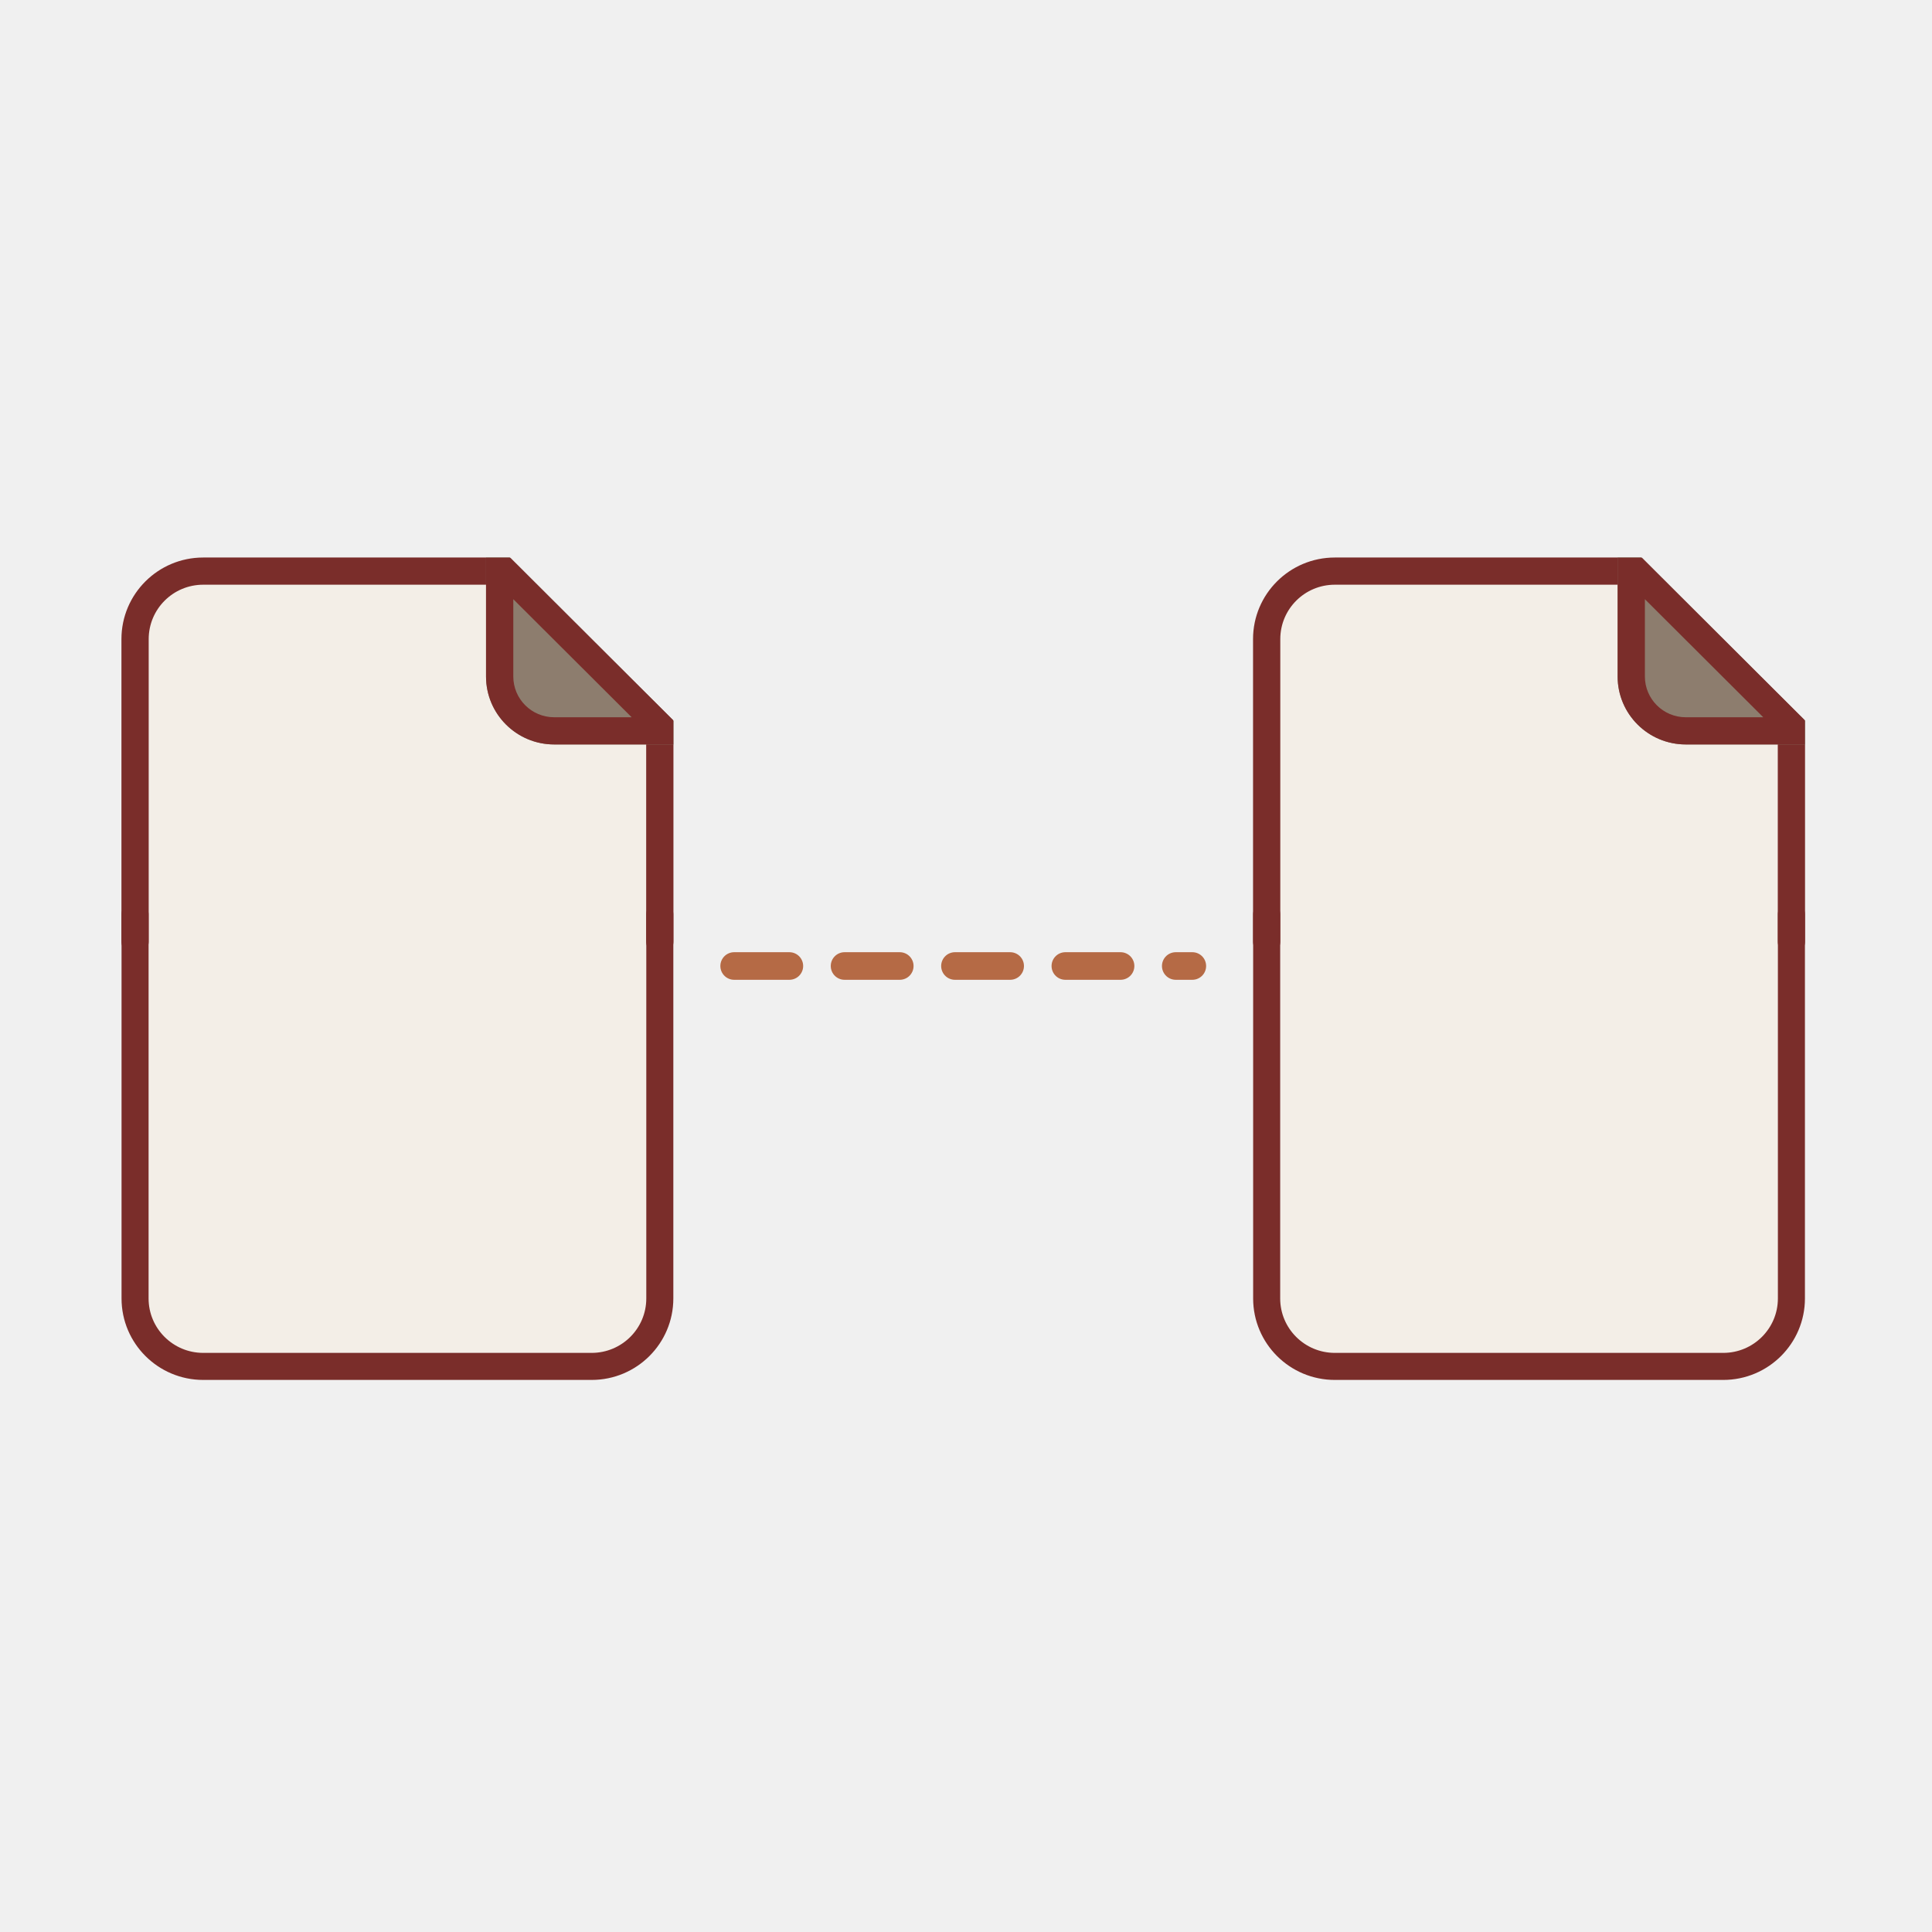
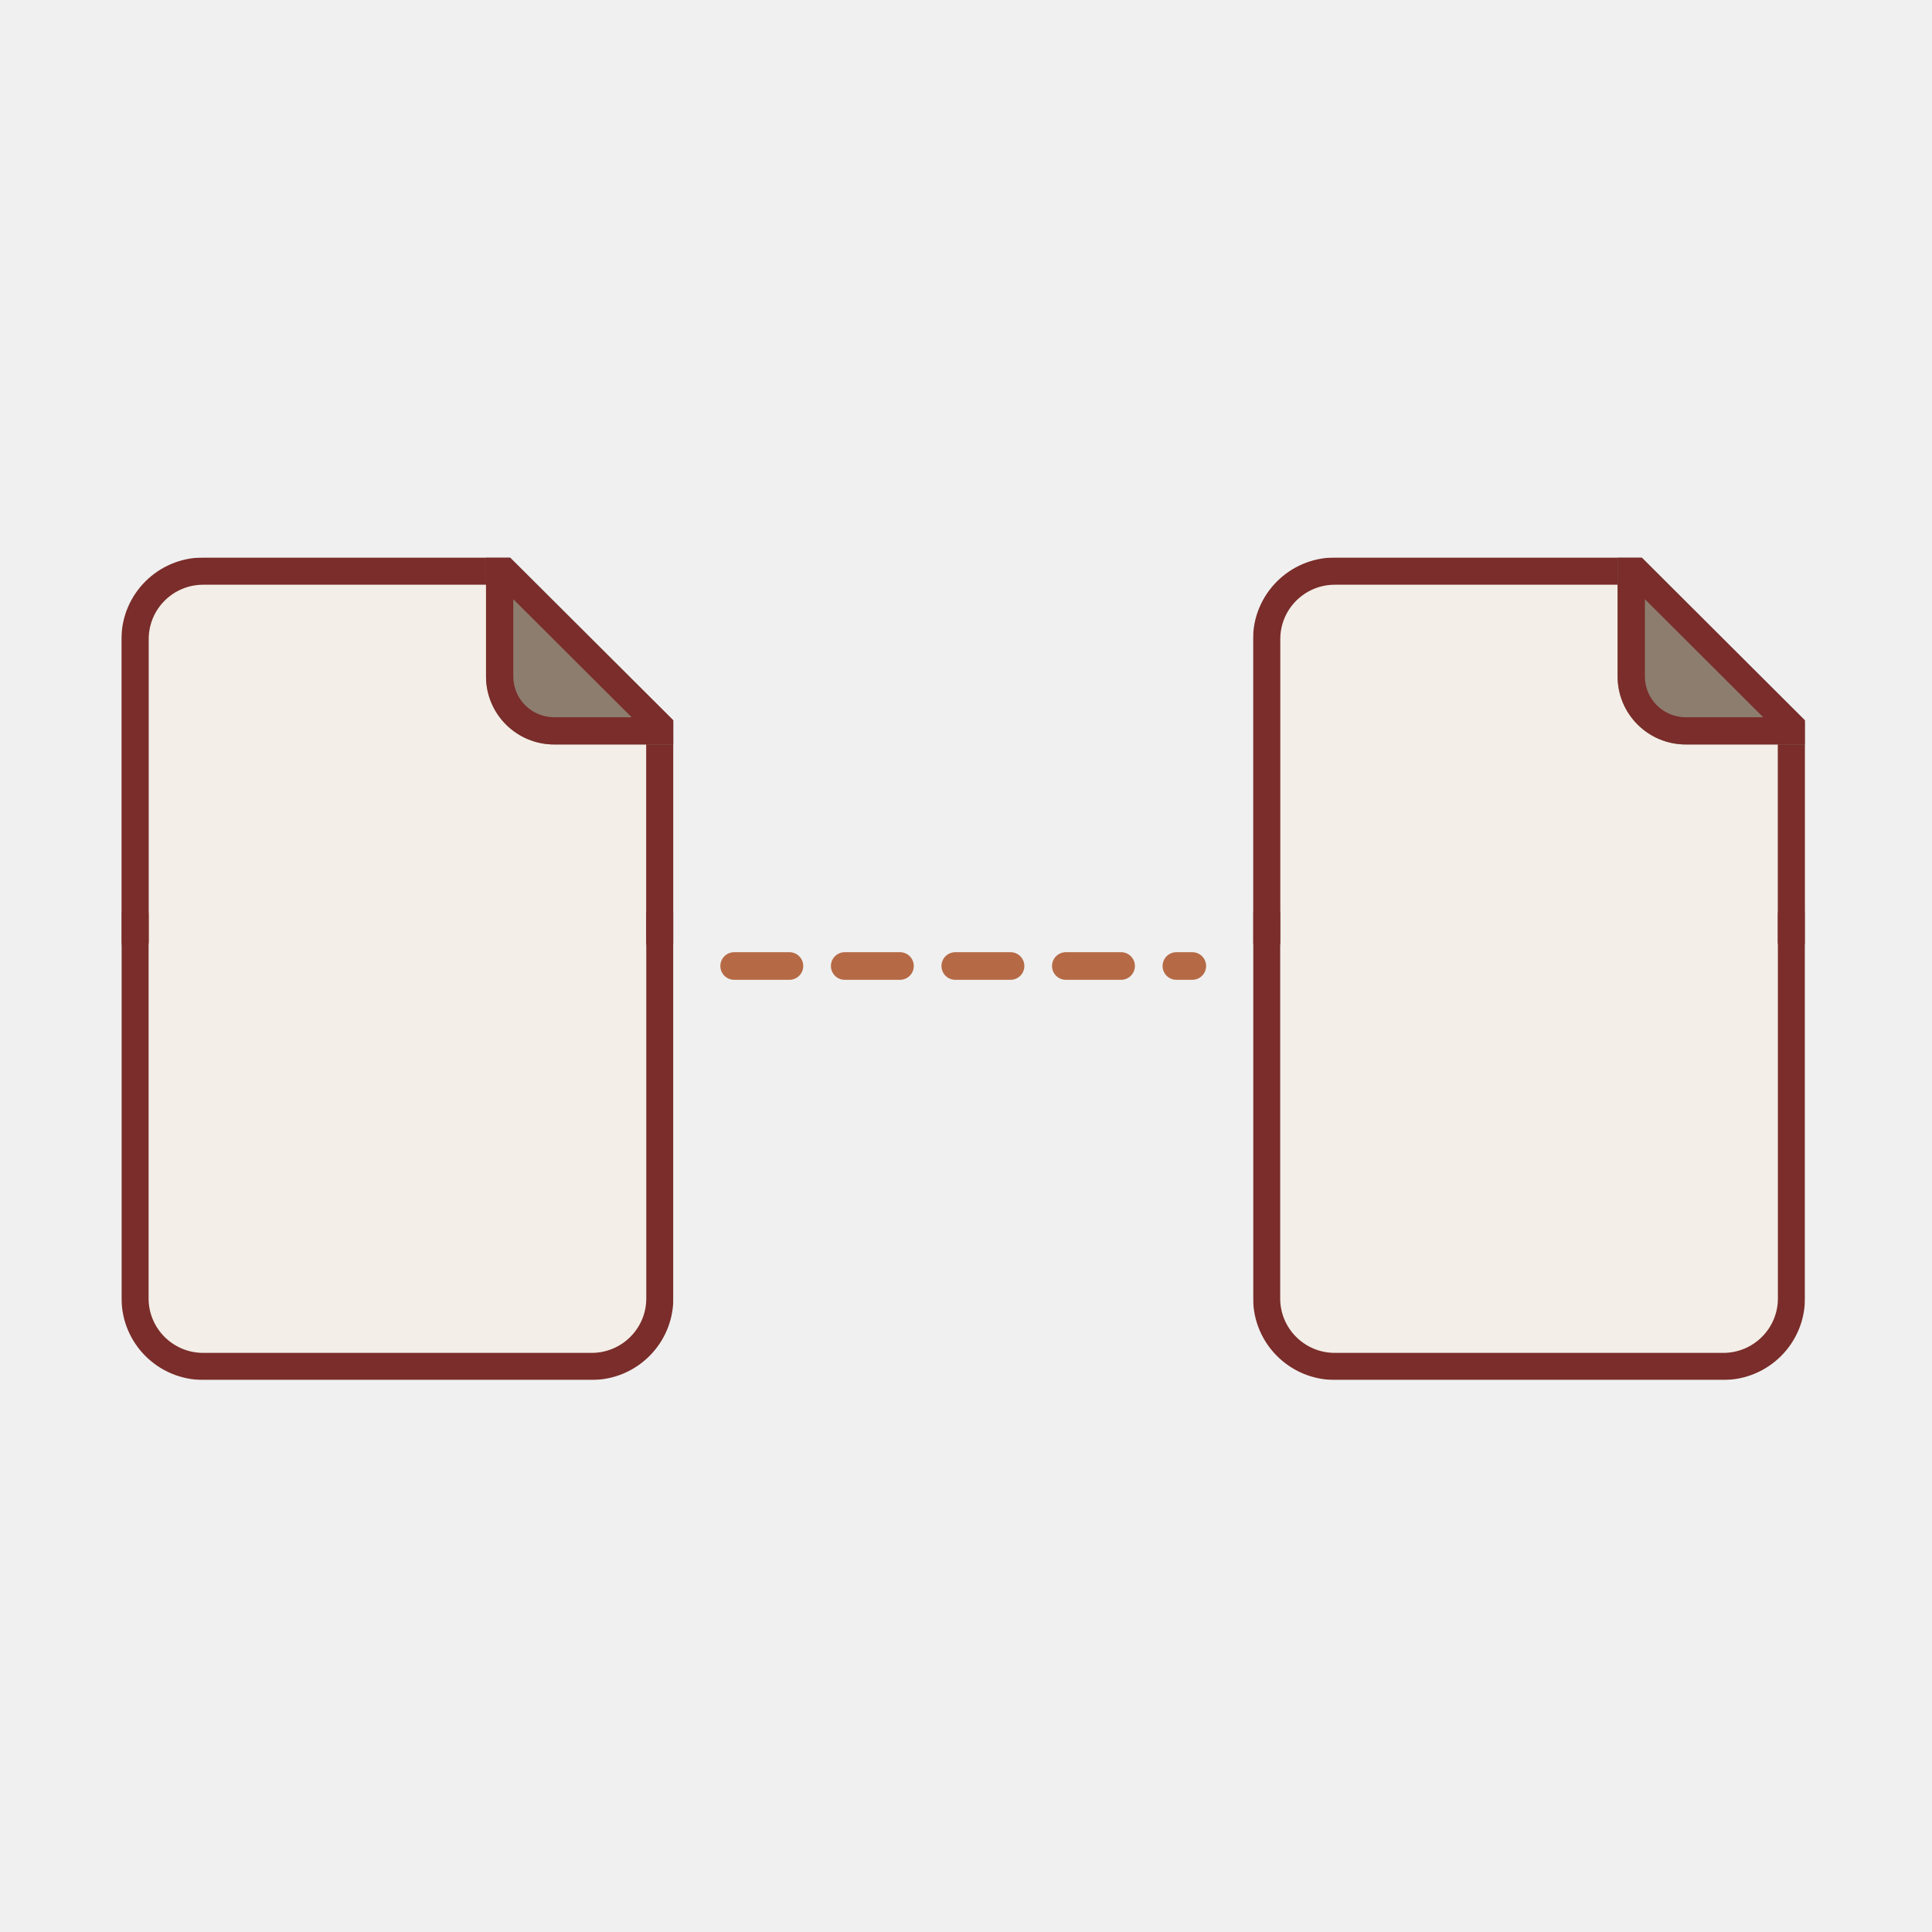
- <svg xmlns="http://www.w3.org/2000/svg" width="350" height="350" viewBox="0 0 350 350" fill="none">
-   <g clip-path="url(#clip0_49_285)">
-     <path d="M26.938 105.926H88.667L117.062 134.556V245.074H26.938V105.926Z" fill="#F3EEE7" />
-     <path d="M24.469 165.649V235.223C24.469 242.024 29.997 247.537 36.815 247.537H107.185C114.004 247.537 119.531 242.024 119.531 235.223V165.649" stroke="#7A2D2A" stroke-width="4.9" stroke-linecap="round" />
-     <path d="M97.252 105.926H36.815C31.36 105.926 26.938 110.336 26.938 115.777V170.574C26.938 171.934 25.833 173.037 24.469 173.037C23.105 173.037 22 171.934 22 170.574V115.777C22 107.616 28.633 101 36.815 101H92.314L97.252 105.926ZM122 130.61V170.574C122 171.934 120.894 173.037 119.531 173.037C118.167 173.037 117.062 171.934 117.062 170.574V125.685L122 130.61Z" fill="#7A2D2A" />
-     <path d="M122 130.522V134.864H100.395C93.577 134.864 88.049 129.35 88.049 122.55V101H92.401L122 130.522Z" fill="#8D7D6E" />
-     <mask id="mask0_49_285" style="mask-type:luminance" maskUnits="userSpaceOnUse" x="88" y="101" width="34" height="34">
-       <path d="M122 130.522V134.864H100.395C93.577 134.864 88.049 129.35 88.049 122.55V101H92.401L122 130.522Z" fill="white" />
+ <svg xmlns="http://www.w3.org/2000/svg" width="72" height="72" viewBox="0 0 72 72" fill="none">
+   <mask id="mask0_51_576" style="mask-type:luminance" maskUnits="userSpaceOnUse" x="4" y="20" width="22" height="32">
+     <path d="M25.097 20.777H4.526V51.429H25.097V20.777Z" fill="white" />
+   </mask>
+   <g mask="url(#mask0_51_576)">
+     <path d="M5.542 21.791H18.24L24.081 27.68V50.415H5.542V21.791Z" fill="#F3EEE7" />
+     <path d="M5.034 34.076V48.389C5.034 49.788 6.171 50.922 7.573 50.922H22.049C23.452 50.922 24.589 49.788 24.589 48.389V34.076" stroke="#7A2D2A" stroke-width="1.008" stroke-linecap="round" />
+     <path d="M20.006 21.791H7.573C6.451 21.791 5.542 22.698 5.542 23.817V35.09C5.542 35.369 5.314 35.596 5.034 35.596C4.753 35.596 4.526 35.369 4.526 35.09V23.817C4.526 22.138 5.89 20.777 7.573 20.777H18.99L20.006 21.791ZM25.097 26.868V35.09C25.097 35.369 24.87 35.596 24.589 35.596C24.309 35.596 24.081 35.369 24.081 35.09V25.855L25.097 26.868Z" fill="#7A2D2A" />
+     <path d="M25.097 26.85V27.744H20.653C19.25 27.744 18.113 26.609 18.113 25.21V20.777H19.008L25.097 26.85Z" fill="#8D7D6E" />
+     <mask id="mask1_51_576" style="mask-type:luminance" maskUnits="userSpaceOnUse" x="18" y="20" width="8" height="8">
+       <path d="M25.097 26.85V27.744H20.653C19.25 27.744 18.113 26.609 18.113 25.21V20.777H19.008L25.097 26.85Z" fill="white" />
    </mask>
-     <g mask="url(#mask0_49_285)">
-       <path d="M122 130.522H126.938V128.482L125.492 127.039L122 130.522ZM122 134.864V139.789H126.938V134.864H122ZM88.049 101V96.074H83.111V101H88.049ZM92.401 101L95.893 97.517L94.446 96.074H92.401V101ZM122 130.522H117.062V134.864H122H126.938V130.522H122ZM122 134.864V129.938H100.395V134.864V139.789H122V134.864ZM100.395 134.864V129.938C96.304 129.938 92.988 126.63 92.988 122.55H88.049H83.111C83.111 132.071 90.85 139.789 100.395 139.789V134.864ZM88.049 122.55H92.988V101H88.049H83.111V122.55H88.049ZM88.049 101V105.926H92.401V101V96.074H88.049V101ZM92.401 101L88.909 104.483L118.508 134.005L122 130.522L125.492 127.039L95.893 97.517L92.401 101Z" fill="#7A2D2A" />
+     <g mask="url(#mask1_51_576)">
+       <path d="M25.097 26.85H26.113V26.431L25.816 26.134L25.097 26.85ZM25.097 27.743V28.757H26.113V27.743H25.097ZM18.113 20.777V19.764H17.097V20.777H18.113ZM19.008 20.777L19.727 20.061L19.429 19.764H19.008V20.777ZM25.097 26.85H24.081V27.743H25.097H26.113V26.85H25.097ZM25.097 27.743V26.73H20.653V27.743V28.757H25.097V27.743ZM20.653 27.743V26.73C19.811 26.73 19.129 26.05 19.129 25.21H18.113H17.097C17.097 27.169 18.689 28.757 20.653 28.757V27.743ZM18.113 25.21H19.129V20.777H18.113H17.097V25.21H18.113ZM18.113 20.777V21.791H19.008V20.777V19.764H18.113V20.777ZM19.008 20.777L18.29 21.494L24.379 27.567L25.097 26.85L25.816 26.134L19.727 20.061L19.008 20.777Z" fill="#7A2D2A" />
    </g>
  </g>
-   <g clip-path="url(#clip1_49_285)">
-     <path d="M231.938 105.926H293.667L322.062 134.556V245.074H231.938V105.926Z" fill="#F3EEE7" />
-     <path d="M229.469 165.649V235.223C229.469 242.024 234.996 247.537 241.815 247.537H312.185C319.004 247.537 324.531 242.024 324.531 235.223V165.649" stroke="#7A2D2A" stroke-width="4.9" stroke-linecap="round" />
-     <path d="M302.252 105.926H241.815C236.36 105.926 231.938 110.336 231.938 115.777V170.574C231.938 171.934 230.833 173.037 229.469 173.037C228.105 173.037 227 171.934 227 170.574V115.777C227 107.616 233.633 101 241.815 101H297.314L302.252 105.926ZM327 130.61V170.574C327 171.934 325.894 173.037 324.531 173.037C323.167 173.037 322.062 171.934 322.062 170.574V125.685L327 130.61Z" fill="#7A2D2A" />
-     <path d="M327 130.522V134.864H305.395C298.577 134.864 293.049 129.35 293.049 122.55V101H297.401L327 130.522Z" fill="#8D7D6E" />
-     <mask id="mask1_49_285" style="mask-type:luminance" maskUnits="userSpaceOnUse" x="293" y="101" width="34" height="34">
-       <path d="M327 130.522V134.864H305.395C298.577 134.864 293.049 129.35 293.049 122.55V101H297.401L327 130.522Z" fill="white" />
+   <mask id="mask2_51_576" style="mask-type:luminance" maskUnits="userSpaceOnUse" x="46" y="20" width="22" height="32">
+     <path d="M67.269 20.777H46.697V51.429H67.269V20.777Z" fill="white" />
+   </mask>
+   <g mask="url(#mask2_51_576)">
+     <path d="M47.713 21.791H60.411L66.253 27.68V50.415H47.713V21.791Z" fill="#F3EEE7" />
+     <path d="M47.205 34.076V48.389C47.205 49.788 48.342 50.922 49.745 50.922H64.221C65.624 50.922 66.761 49.788 66.761 48.389V34.076" stroke="#7A2D2A" stroke-width="1.008" stroke-linecap="round" />
+     <path d="M62.178 21.791H49.745C48.623 21.791 47.713 22.698 47.713 23.817V35.09C47.713 35.369 47.486 35.596 47.205 35.596C46.925 35.596 46.697 35.369 46.697 35.09V23.817C46.697 22.138 48.062 20.777 49.745 20.777H61.162L62.178 21.791ZM67.269 26.868V35.09C67.269 35.369 67.041 35.596 66.761 35.596C66.48 35.596 66.253 35.369 66.253 35.09V25.855L67.269 26.868Z" fill="#7A2D2A" />
+     <path d="M67.269 26.85V27.744H62.824C61.422 27.744 60.284 26.609 60.284 25.21V20.777H61.18L67.269 26.85Z" fill="#8D7D6E" />
+     <mask id="mask3_51_576" style="mask-type:luminance" maskUnits="userSpaceOnUse" x="60" y="20" width="8" height="8">
+       <path d="M67.269 26.85V27.744H62.824C61.422 27.744 60.284 26.609 60.284 25.21V20.777H61.18L67.269 26.85Z" fill="white" />
    </mask>
-     <g mask="url(#mask1_49_285)">
-       <path d="M327 130.522H331.938V128.482L330.492 127.039L327 130.522ZM327 134.864V139.789H331.938V134.864H327ZM293.049 101V96.074H288.111V101H293.049ZM297.401 101L300.893 97.517L299.446 96.074H297.401V101ZM327 130.522H322.062V134.864H327H331.938V130.522H327ZM327 134.864V129.938H305.395V134.864V139.789H327V134.864ZM305.395 134.864V129.938C301.304 129.938 297.988 126.63 297.988 122.55H293.049H288.111C288.111 132.071 295.849 139.789 305.395 139.789V134.864ZM293.049 122.55H297.988V101H293.049H288.111V122.55H293.049ZM293.049 101V105.926H297.401V101V96.074H293.049V101ZM297.401 101L293.909 104.483L323.508 134.005L327 130.522L330.492 127.039L300.893 97.517L297.401 101Z" fill="#7A2D2A" />
+     <g mask="url(#mask3_51_576)">
+       <path d="M67.269 26.85H68.284V26.431L67.987 26.134L67.269 26.85ZM67.269 27.743V28.757H68.284V27.743H67.269ZM60.284 20.777V19.764H59.269V20.777H60.284ZM61.18 20.777L61.898 20.061L61.6 19.764H61.18V20.777ZM67.269 26.85H66.253V27.743H67.269H68.284V26.85H67.269ZM67.269 27.743V26.73H62.824V27.743V28.757H67.269V27.743ZM62.824 27.743V26.73C61.983 26.73 61.3 26.05 61.3 25.21H60.284H59.269C59.269 27.169 60.86 28.757 62.824 28.757V27.743ZM60.284 25.21H61.3V20.777H60.284H59.269V25.21H60.284ZM60.284 20.777V21.791H61.18V20.777V19.764H60.284V20.777ZM61.18 20.777L60.461 21.494L66.55 27.567L67.269 26.85L67.987 26.134L61.898 20.061L61.18 20.777Z" fill="#7A2D2A" />
    </g>
  </g>
-   <path d="M133 175H216" stroke="#B56A45" stroke-width="5" stroke-linecap="round" stroke-dasharray="10 10" />
-   <defs>
-     <clipPath id="clip0_49_285">
-       <rect width="100" height="149" fill="white" transform="translate(22 101)" />
-     </clipPath>
-     <clipPath id="clip1_49_285">
-       <rect width="100" height="149" fill="white" transform="translate(227 101)" />
-     </clipPath>
-   </defs>
+   <path d="M27.36 36H44.434" stroke="#B56A45" stroke-width="1.029" stroke-linecap="round" stroke-dasharray="2.06 2.06" />
</svg>
